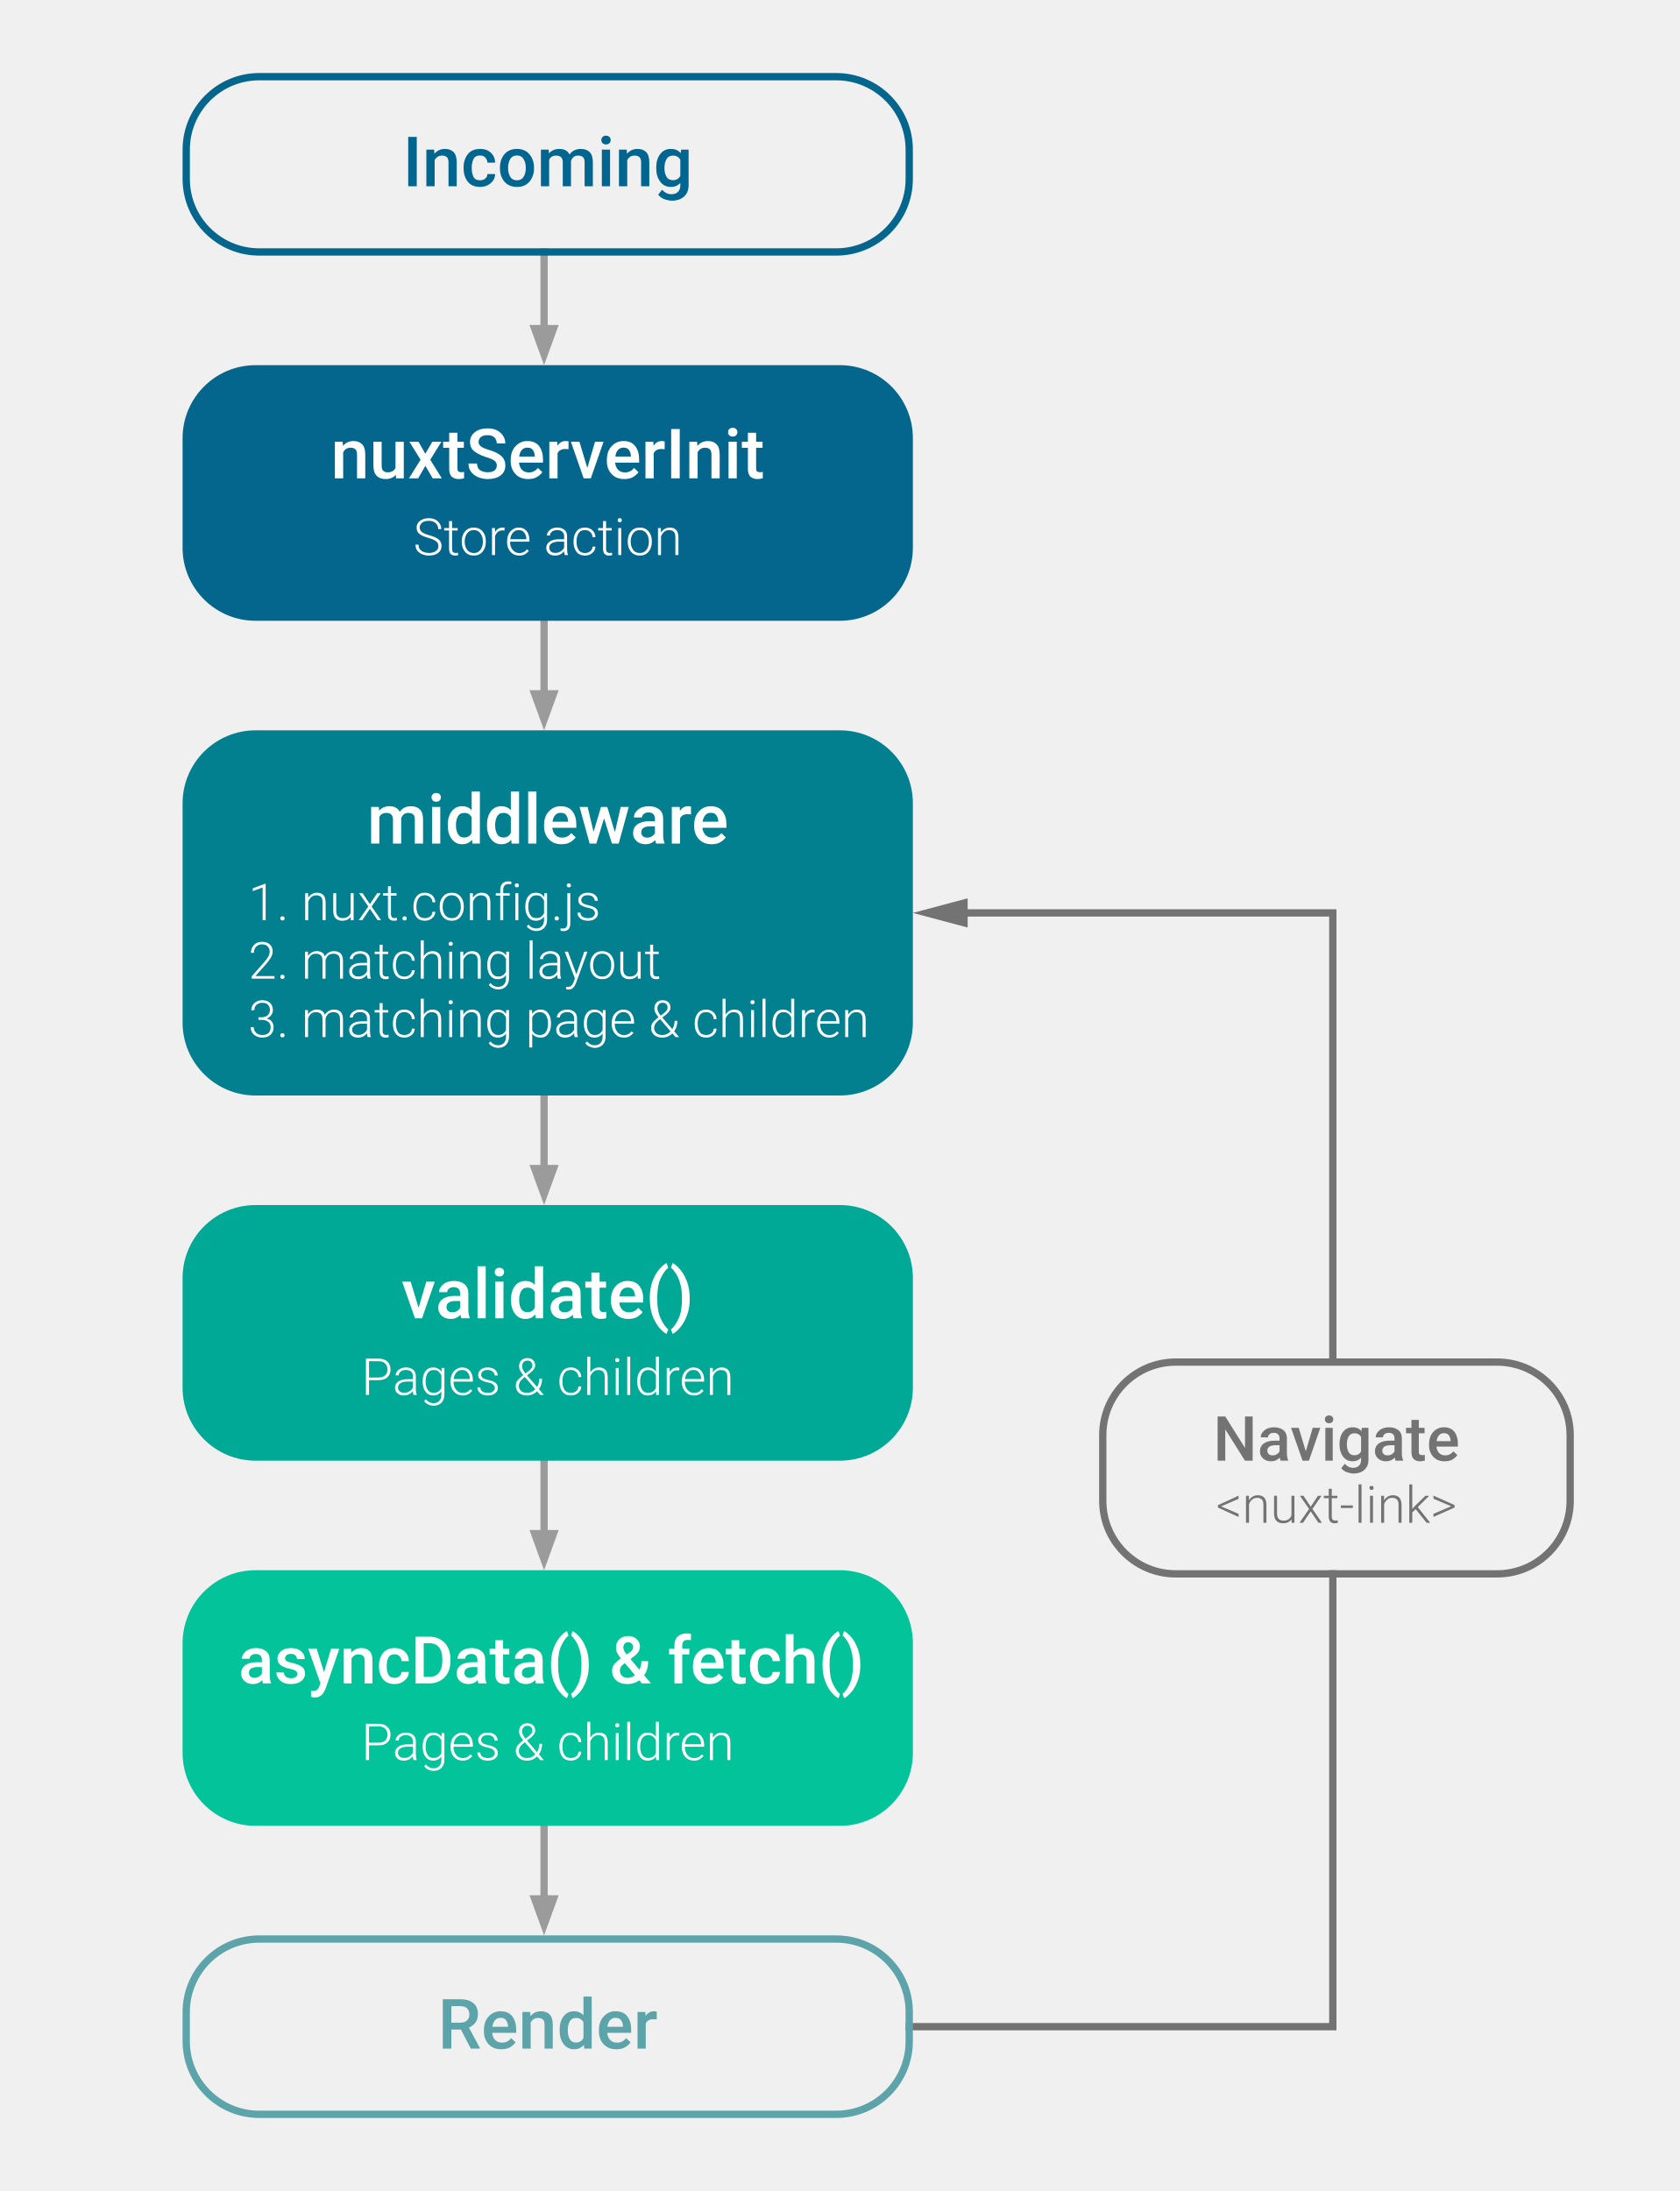
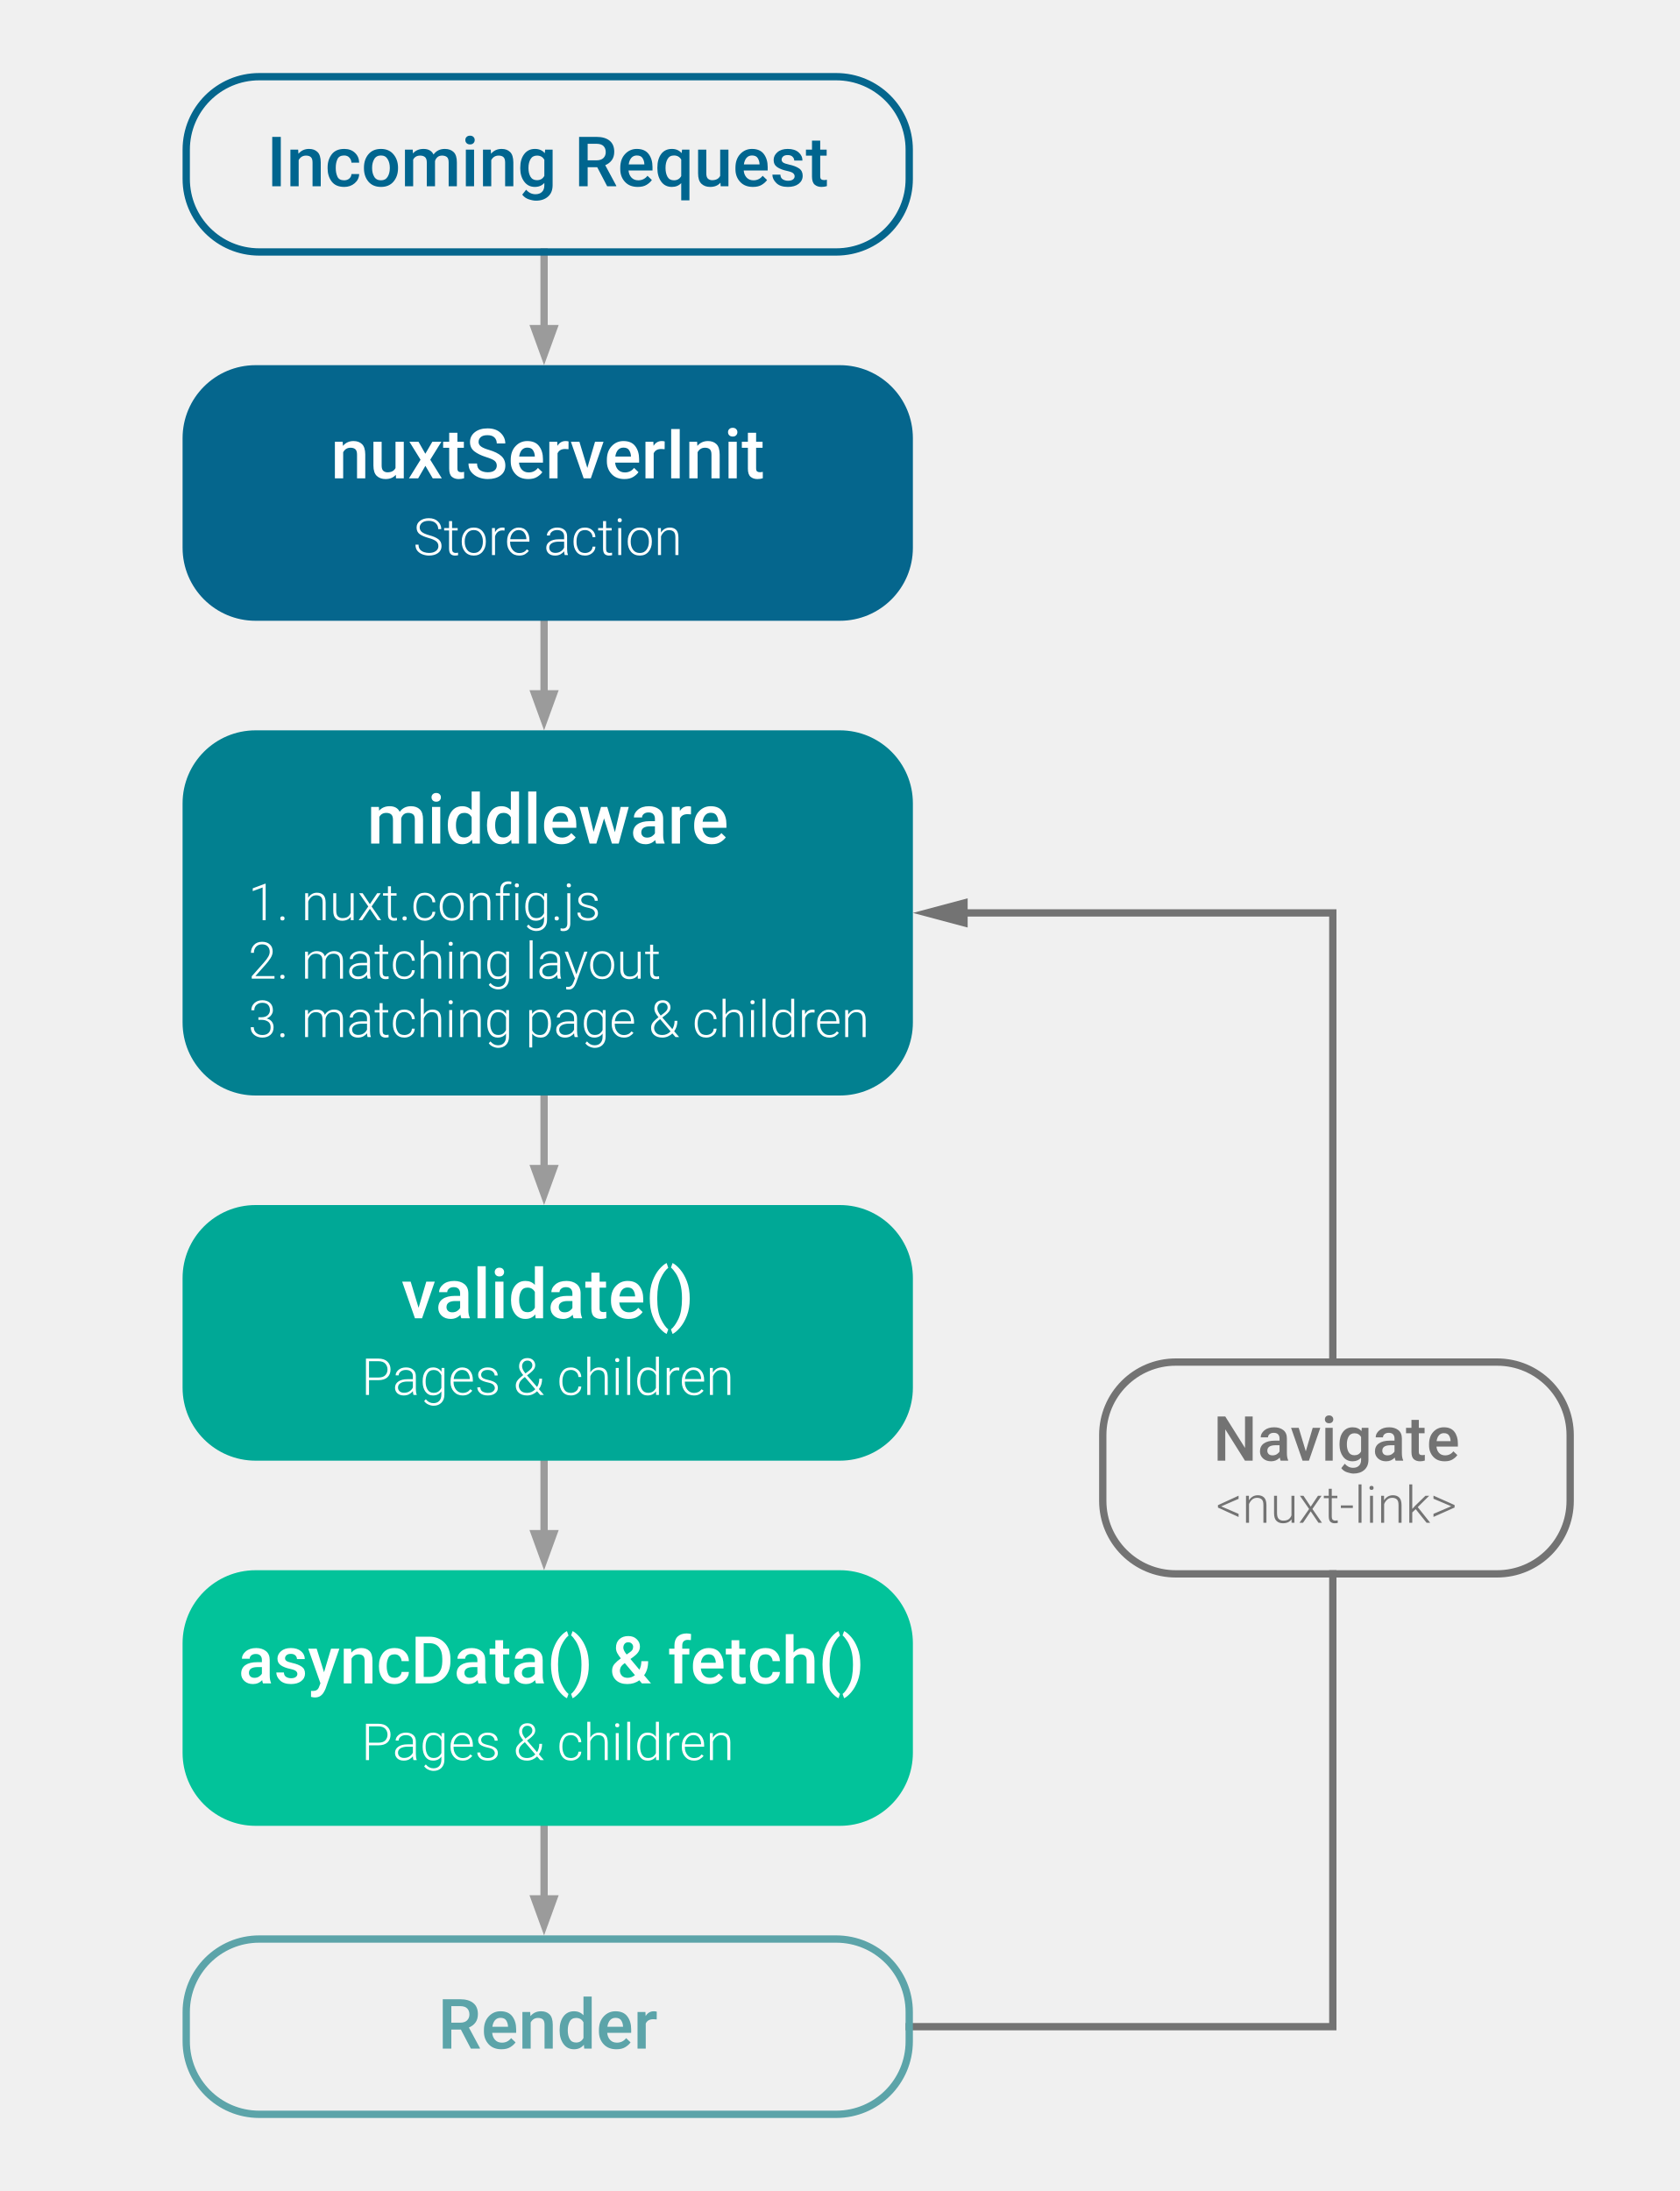
<svg xmlns="http://www.w3.org/2000/svg" width="460" height="600" version="1" viewBox="0 0 460 600">
  <g fill="none" fill-rule="evenodd" font-family="Source Sans Pro, -apple-system, BlinkMacSystemFont, Segoe UI, Roboto, Helvetica Neue, Arial, sans-serif" text-anchor="middle">
    <path stroke="#737373" stroke-linecap="square" stroke-width="2" d="M365 250H260m105 0v122" />
    <path fill="#737373" d="M250 250l15-4v8z" />
    <path stroke="#737373" stroke-linecap="square" stroke-width="2" d="M365 555H249m116-124v124" />
    <path stroke="#9B9B9B" stroke-linecap="square" stroke-width="2" d="M149 69v21" />
    <path fill="#9B9B9B" d="M149 100l-4-11h8z" />
    <path stroke="#9B9B9B" stroke-linecap="square" stroke-width="2" d="M149 169v21" />
    <path fill="#9B9B9B" d="M149 200l-4-11h8z" />
    <path stroke="#9B9B9B" stroke-linecap="square" stroke-width="2" d="M149 299v21" />
    <path fill="#9B9B9B" d="M149 330l-4-11h8z" />
    <path stroke="#9B9B9B" stroke-linecap="square" stroke-width="2" d="M149 399v21" />
    <path fill="#9B9B9B" d="M149 430l-4-11h8z" />
    <path stroke="#9B9B9B" stroke-linecap="square" stroke-width="2" d="M149 499v21" />
    <path fill="#9B9B9B" d="M149 530l-4-11h8z" />
    <g transform="translate(50 20)" letter-spacing="0.05rem">
      <rect width="198" height="48" x="1" y="1" stroke="#05668D" stroke-width="2" rx="20" />
      <text x="100" y="31" fill="#00658F" font-size="19" font-weight="500">
-         Incoming
+         Incoming Request
      </text>
    </g>
    <g transform="translate(50 100)" fill="#FFF" letter-spacing="0.05rem">
      <rect width="200" height="70" fill="#05668D" rx="20" />
      <text x="100" y="31" font-size="19" font-weight="500">
        nuxtServerInit
      </text>
      <text x="100" y="52" font-size="14" font-weight="300">
        Store action
      </text>
    </g>
    <g transform="translate(50 200)" fill="#FFF">
      <rect width="200" height="100" fill="#028090" rx="20" />
      <text x="100" y="31" font-size="19" font-weight="500" letter-spacing="0.05rem">
        middleware
      </text>
      <text font-size="14" font-weight="300" text-anchor="start">
        <tspan x="18" y="52">1. nuxt.config.js</tspan>
        <tspan x="18" y="68">2. matching layout</tspan>
        <tspan x="18" y="84">3. matching page &amp; children</tspan>
      </text>
    </g>
    <g transform="translate(50 330)" letter-spacing="0.05rem" fill="#FFF">
      <rect width="200" height="70" fill="#00A896" rx="20" />
      <text x="100" y="31" font-size="19" font-weight="500">
        validate()
      </text>
      <text x="100" y="52" font-size="14" font-weight="300">
        Pages &amp; children
      </text>
    </g>
    <g transform="translate(50 430)" fill="#FFF" letter-spacing="0.05rem">
      <rect width="200" height="70" fill="#02C39A" rx="20" />
      <text x="101" y="31" font-size="18" font-weight="500">
        asyncData() &amp; fetch()
      </text>
      <text x="100" y="52" font-size="14" font-weight="300">
        Pages &amp; children
      </text>
    </g>
    <g transform="translate(50 530)" letter-spacing="0.05rem">
      <rect width="198" height="48" x="1" y="1" stroke="#5CA4A9" stroke-width="2" rx="20" />
      <text x="100" y="31" fill="#5CA4A9" font-size="19" font-weight="500">
        Render
      </text>
    </g>
    <g transform="translate(301 372)" letter-spacing="0.05rem">
      <rect width="128" height="58" x="1" y="1" stroke="#737373" stroke-width="2" rx="20" />
      <text x="65" y="28" fill="#737373" font-size="17" font-weight="500">
        Navigate
      </text>
      <text x="65" y="45" fill="#737373" font-size="14" font-weight="300">
        &lt;nuxt-link&gt;
      </text>
    </g>
  </g>
</svg>
